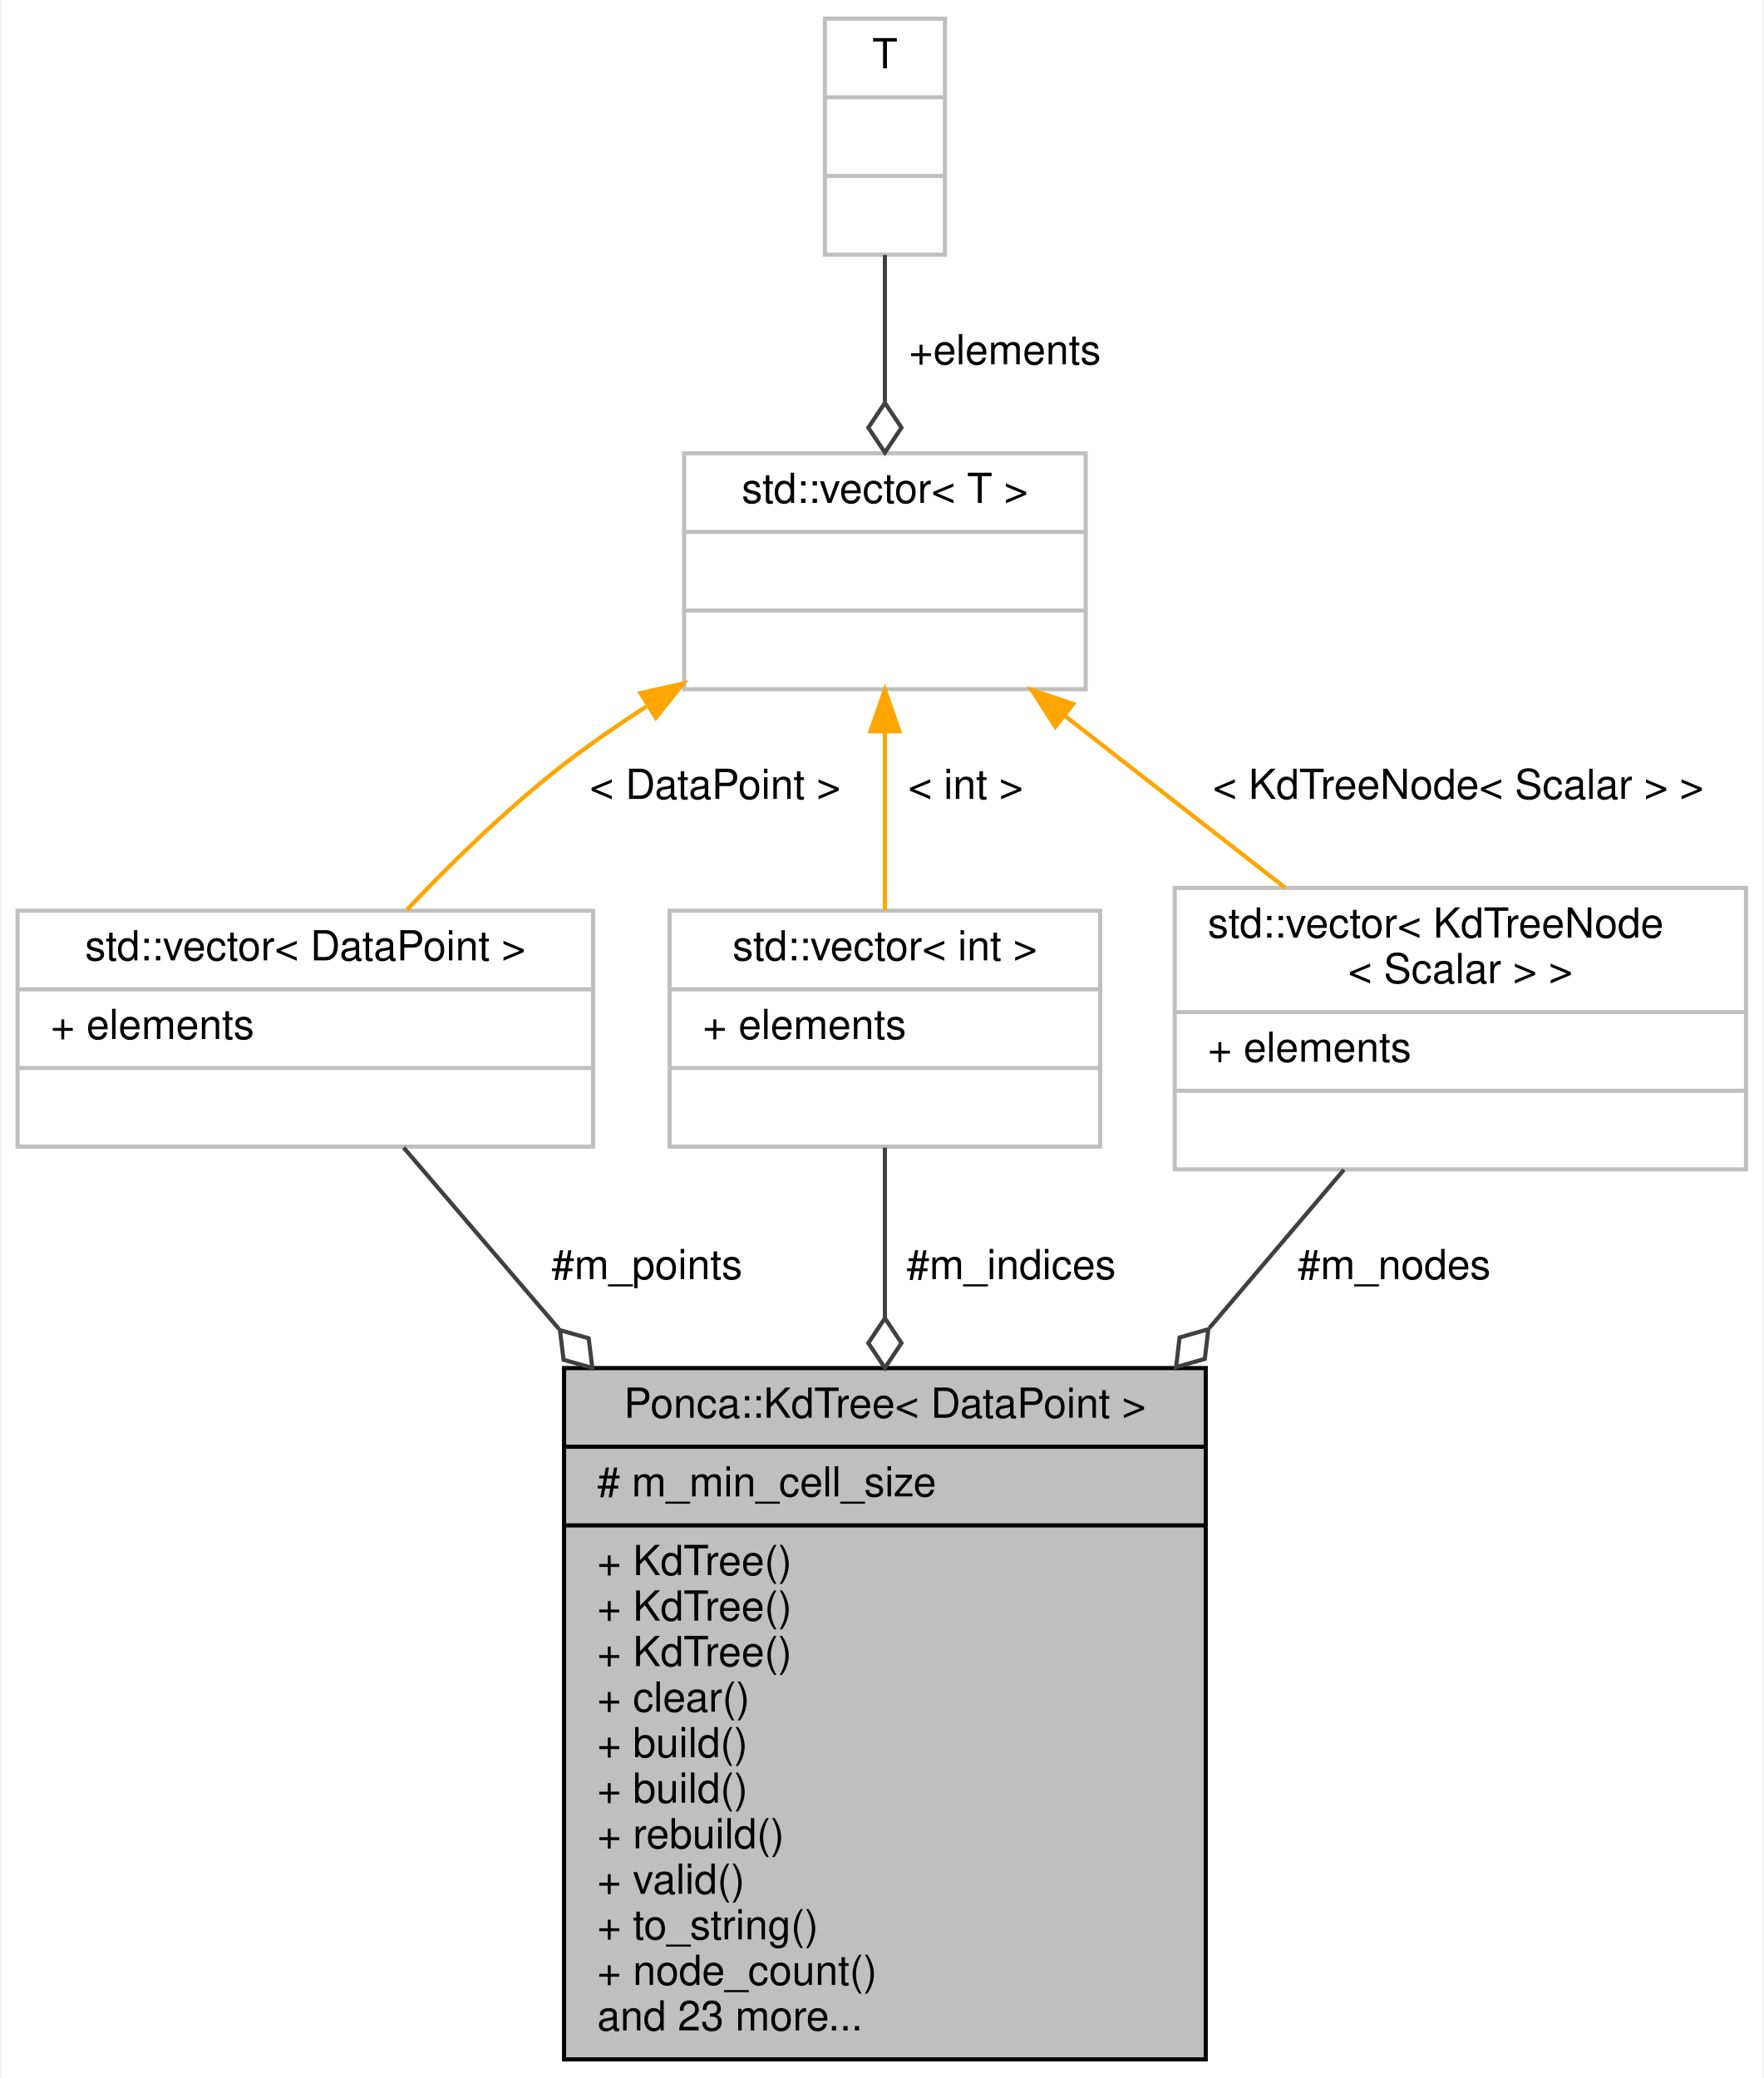
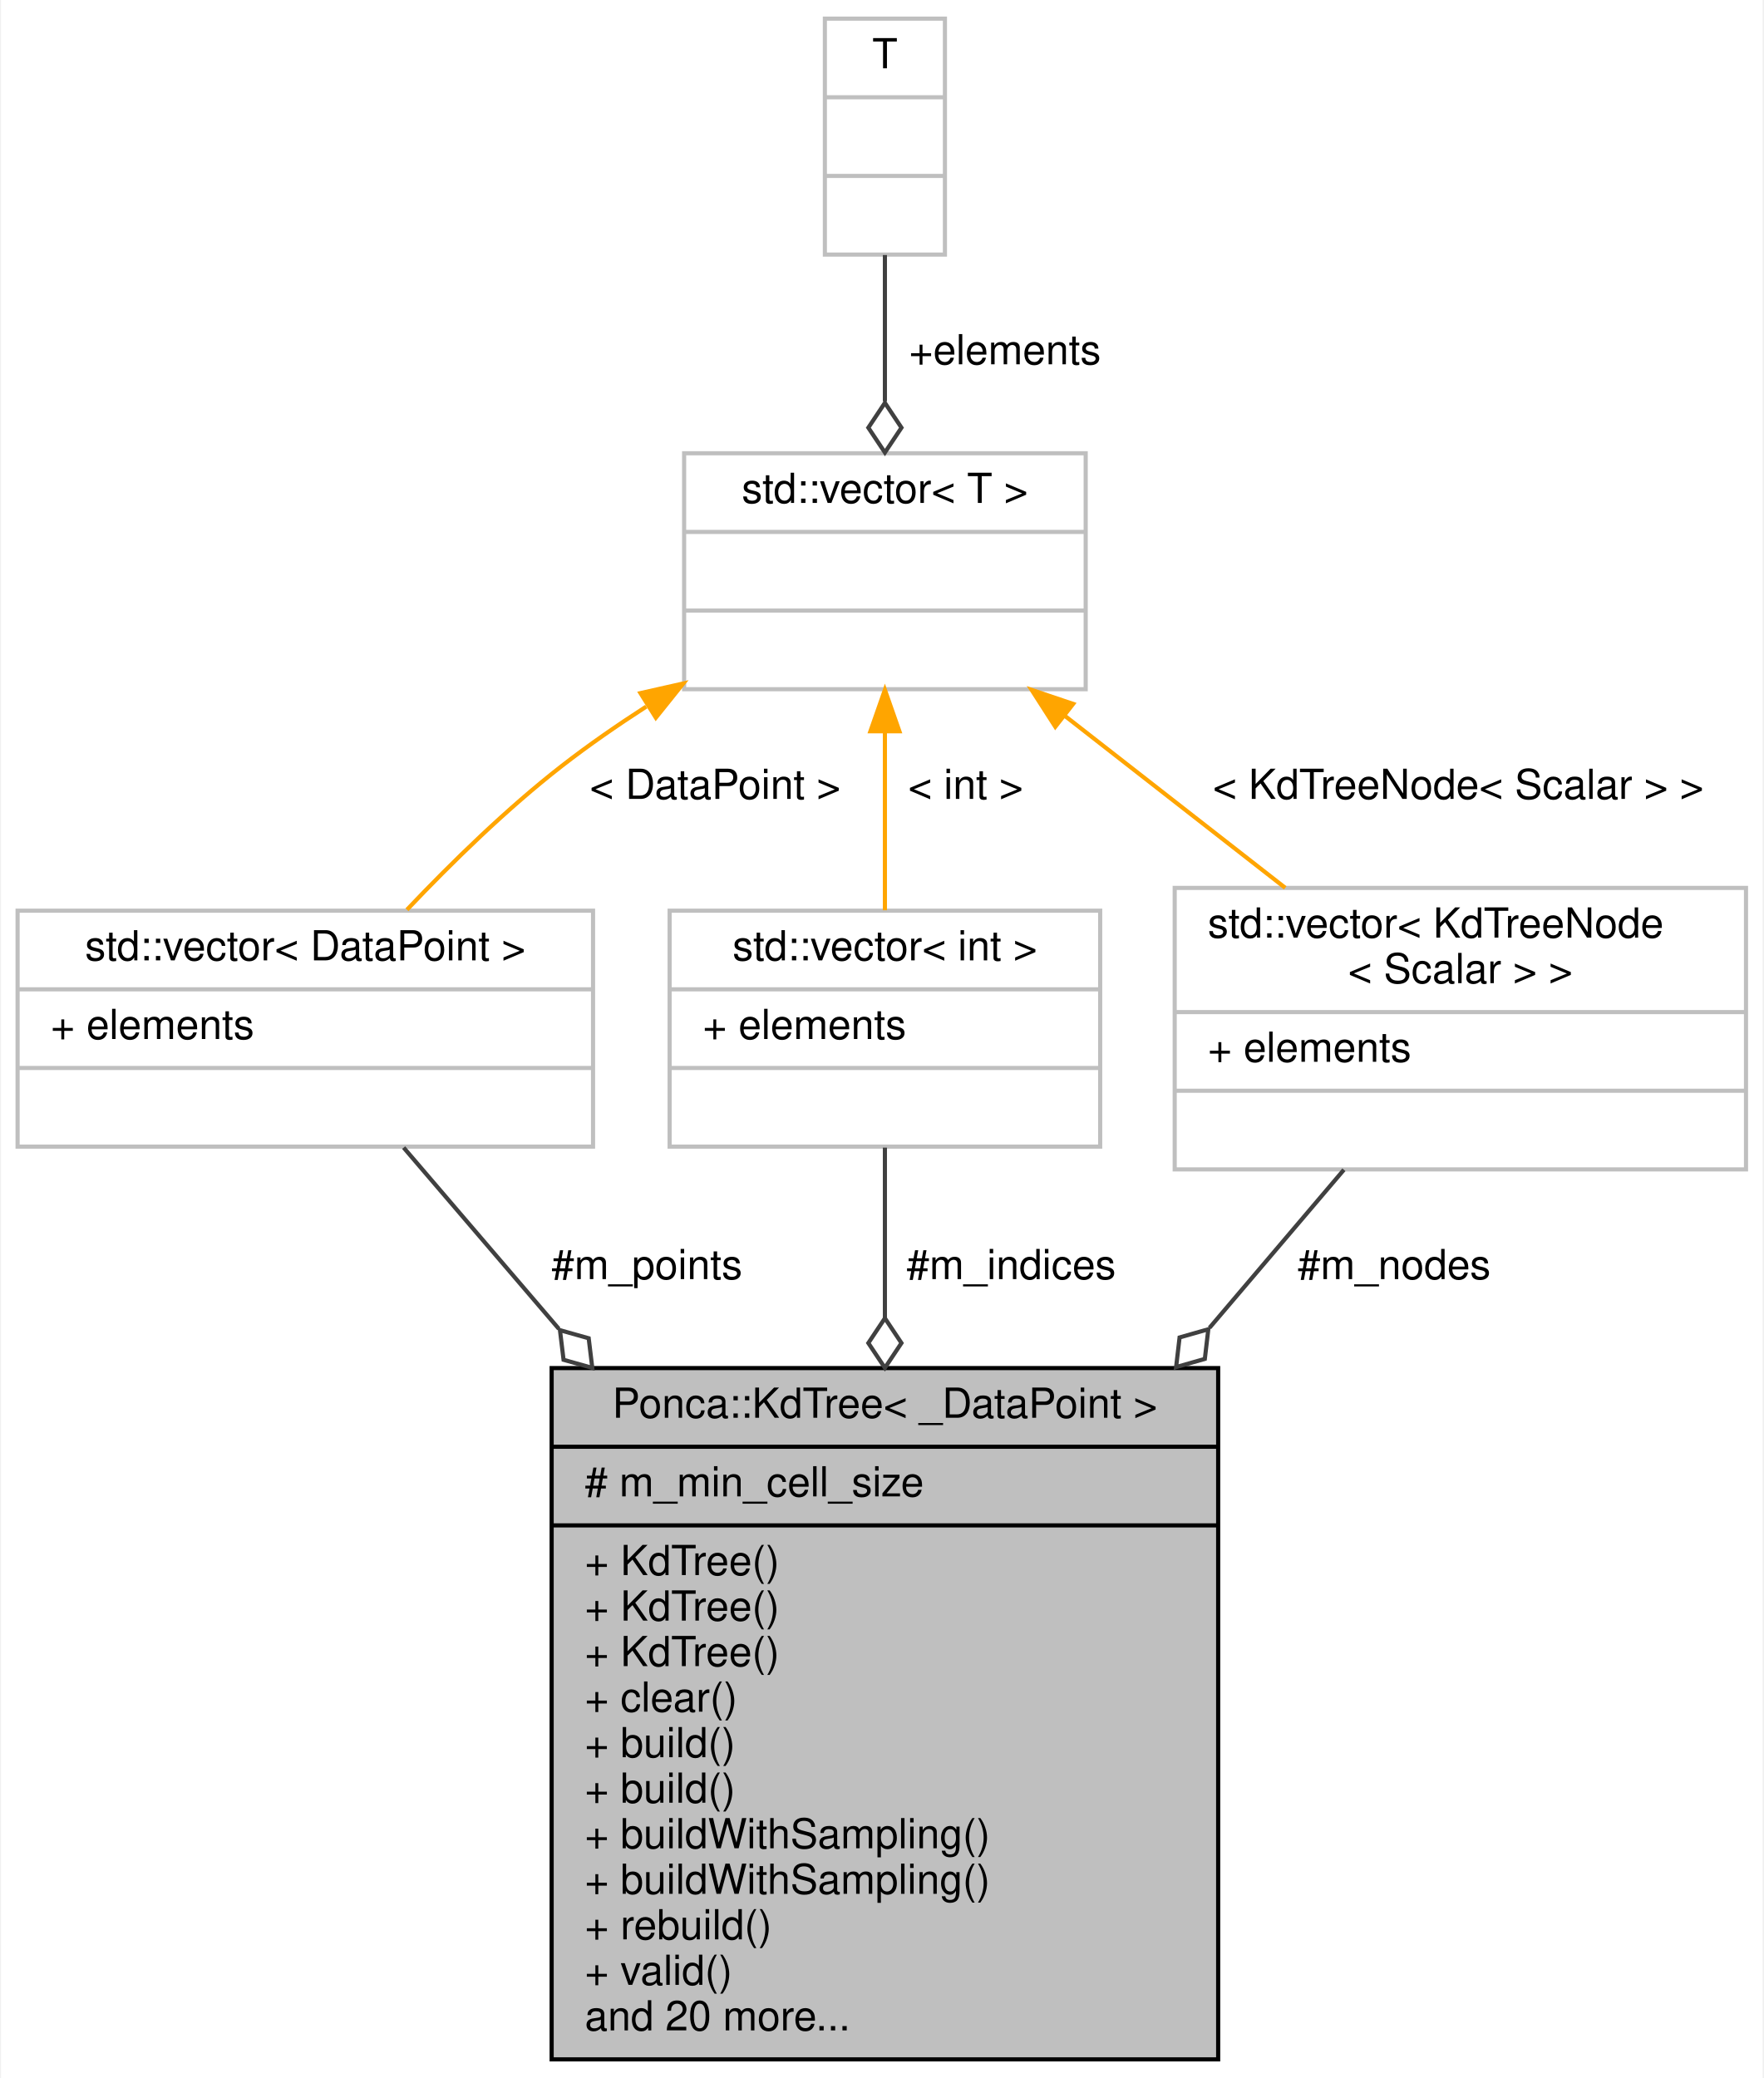
<svg xmlns="http://www.w3.org/2000/svg" xmlns:xlink="http://www.w3.org/1999/xlink" width="426pt" height="502pt" viewBox="0.00 0.00 425.50 502.00">
  <g id="graph0" class="graph" transform="scale(1 1) rotate(0) translate(4 498)">
    <polygon fill="white" stroke="transparent" points="-4,4 -4,-498 421.5,-498 421.5,4 -4,4" />
    <g id="node1" class="node">
      <g id="a_node1">
        <a xlink:title=" ">
-           <polygon fill="#bfbfbf" stroke="black" points="132,-0.5 132,-167.5 287,-167.5 287,-0.5 132,-0.5" />
-           <text text-anchor="middle" x="209.5" y="-155.5" font-family="Helvetica,sans-Serif" font-size="10.00">Ponca::KdTree&lt; DataPoint &gt;</text>
-           <polyline fill="none" stroke="black" points="132,-148.5 287,-148.5 " />
-           <text text-anchor="start" x="140" y="-136.5" font-family="Helvetica,sans-Serif" font-size="10.00"># m_min_cell_size</text>
-           <polyline fill="none" stroke="black" points="132,-129.5 287,-129.5 " />
-           <text text-anchor="start" x="140" y="-117.5" font-family="Helvetica,sans-Serif" font-size="10.00">+ KdTree()</text>
-           <text text-anchor="start" x="140" y="-106.5" font-family="Helvetica,sans-Serif" font-size="10.00">+ KdTree()</text>
-           <text text-anchor="start" x="140" y="-95.5" font-family="Helvetica,sans-Serif" font-size="10.00">+ KdTree()</text>
-           <text text-anchor="start" x="140" y="-84.5" font-family="Helvetica,sans-Serif" font-size="10.00">+ clear()</text>
-           <text text-anchor="start" x="140" y="-73.5" font-family="Helvetica,sans-Serif" font-size="10.00">+ build()</text>
-           <text text-anchor="start" x="140" y="-62.5" font-family="Helvetica,sans-Serif" font-size="10.00">+ build()</text>
-           <text text-anchor="start" x="140" y="-51.5" font-family="Helvetica,sans-Serif" font-size="10.00">+ rebuild()</text>
-           <text text-anchor="start" x="140" y="-40.5" font-family="Helvetica,sans-Serif" font-size="10.00">+ valid()</text>
-           <text text-anchor="start" x="140" y="-29.5" font-family="Helvetica,sans-Serif" font-size="10.00">+ to_string()</text>
-           <text text-anchor="start" x="140" y="-18.5" font-family="Helvetica,sans-Serif" font-size="10.00">+ node_count()</text>
-           <text text-anchor="start" x="140" y="-7.5" font-family="Helvetica,sans-Serif" font-size="10.00">and 23 more...</text>
+           <polygon fill="#bfbfbf" stroke="black" points="129,-0.5 129,-167.5 290,-167.5 290,-0.5 129,-0.5" />
+           <text text-anchor="middle" x="209.5" y="-155.5" font-family="Helvetica,sans-Serif" font-size="10.00">Ponca::KdTree&lt; _DataPoint &gt;</text>
+           <polyline fill="none" stroke="black" points="129,-148.5 290,-148.5 " />
+           <text text-anchor="start" x="137" y="-136.5" font-family="Helvetica,sans-Serif" font-size="10.00"># m_min_cell_size</text>
+           <polyline fill="none" stroke="black" points="129,-129.5 290,-129.5 " />
+           <text text-anchor="start" x="137" y="-117.5" font-family="Helvetica,sans-Serif" font-size="10.00">+ KdTree()</text>
+           <text text-anchor="start" x="137" y="-106.5" font-family="Helvetica,sans-Serif" font-size="10.00">+ KdTree()</text>
+           <text text-anchor="start" x="137" y="-95.5" font-family="Helvetica,sans-Serif" font-size="10.00">+ KdTree()</text>
+           <text text-anchor="start" x="137" y="-84.5" font-family="Helvetica,sans-Serif" font-size="10.00">+ clear()</text>
+           <text text-anchor="start" x="137" y="-73.5" font-family="Helvetica,sans-Serif" font-size="10.00">+ build()</text>
+           <text text-anchor="start" x="137" y="-62.5" font-family="Helvetica,sans-Serif" font-size="10.00">+ build()</text>
+           <text text-anchor="start" x="137" y="-51.5" font-family="Helvetica,sans-Serif" font-size="10.00">+ buildWithSampling()</text>
+           <text text-anchor="start" x="137" y="-40.5" font-family="Helvetica,sans-Serif" font-size="10.00">+ buildWithSampling()</text>
+           <text text-anchor="start" x="137" y="-29.5" font-family="Helvetica,sans-Serif" font-size="10.00">+ rebuild()</text>
+           <text text-anchor="start" x="137" y="-18.5" font-family="Helvetica,sans-Serif" font-size="10.00">+ valid()</text>
+           <text text-anchor="start" x="137" y="-7.5" font-family="Helvetica,sans-Serif" font-size="10.00">and 20 more...</text>
        </a>
      </g>
    </g>
    <g id="node2" class="node">
      <g id="a_node2">
        <a xlink:title=" ">
          <polygon fill="white" stroke="#bfbfbf" points="0,-221 0,-278 139,-278 139,-221 0,-221" />
          <text text-anchor="middle" x="69.5" y="-266" font-family="Helvetica,sans-Serif" font-size="10.00">std::vector&lt; DataPoint &gt;</text>
          <polyline fill="none" stroke="#bfbfbf" points="0,-259 139,-259 " />
          <text text-anchor="start" x="8" y="-247" font-family="Helvetica,sans-Serif" font-size="10.00">+ elements</text>
          <polyline fill="none" stroke="#bfbfbf" points="0,-240 139,-240 " />
          <text text-anchor="middle" x="69.5" y="-228" font-family="Helvetica,sans-Serif" font-size="10.00"> </text>
        </a>
      </g>
    </g>
    <g id="edge1" class="edge">
      <path fill="none" stroke="#404040" d="M93.25,-220.76C103.88,-208.35 117.08,-192.93 130.74,-176.98" />
      <polygon fill="none" stroke="#404040" points="131.01,-176.66 131.88,-169.5 138.82,-167.55 137.95,-174.7 131.01,-176.66" />
      <text text-anchor="middle" x="152" y="-189" font-family="Helvetica,sans-Serif" font-size="10.00"> #m_points</text>
    </g>
    <g id="node3" class="node">
      <g id="a_node3">
        <a xlink:title="STL class.">
          <polygon fill="white" stroke="#bfbfbf" points="161,-331.5 161,-388.5 258,-388.5 258,-331.5 161,-331.5" />
          <text text-anchor="middle" x="209.5" y="-376.5" font-family="Helvetica,sans-Serif" font-size="10.00">std::vector&lt; T &gt;</text>
          <polyline fill="none" stroke="#bfbfbf" points="161,-369.5 258,-369.5 " />
          <text text-anchor="middle" x="209.5" y="-357.5" font-family="Helvetica,sans-Serif" font-size="10.00"> </text>
          <polyline fill="none" stroke="#bfbfbf" points="161,-350.5 258,-350.5 " />
          <text text-anchor="middle" x="209.5" y="-338.5" font-family="Helvetica,sans-Serif" font-size="10.00"> </text>
        </a>
      </g>
    </g>
    <g id="edge2" class="edge">
      <path fill="none" stroke="orange" d="M151.86,-327.31C144.82,-322.77 137.87,-317.95 131.5,-313 118.23,-302.68 104.92,-289.69 94.05,-278.23" />
      <polygon fill="orange" stroke="orange" points="150.46,-330.56 160.8,-332.89 154.17,-324.62 150.46,-330.56" />
      <text text-anchor="middle" x="168.5" y="-305" font-family="Helvetica,sans-Serif" font-size="10.00"> &lt; DataPoint &gt;</text>
    </g>
    <g id="node5" class="node">
      <g id="a_node5">
        <a xlink:title=" ">
          <polygon fill="white" stroke="#bfbfbf" points="157.5,-221 157.5,-278 261.5,-278 261.5,-221 157.5,-221" />
          <text text-anchor="middle" x="209.5" y="-266" font-family="Helvetica,sans-Serif" font-size="10.00">std::vector&lt; int &gt;</text>
          <polyline fill="none" stroke="#bfbfbf" points="157.5,-259 261.5,-259 " />
          <text text-anchor="start" x="165.5" y="-247" font-family="Helvetica,sans-Serif" font-size="10.00">+ elements</text>
          <polyline fill="none" stroke="#bfbfbf" points="157.5,-240 261.5,-240 " />
          <text text-anchor="middle" x="209.5" y="-228" font-family="Helvetica,sans-Serif" font-size="10.00"> </text>
        </a>
      </g>
    </g>
    <g id="edge5" class="edge">
      <path fill="none" stroke="orange" d="M209.5,-320.94C209.5,-306.83 209.5,-291.11 209.5,-278.11" />
      <polygon fill="orange" stroke="orange" points="206,-321.34 209.5,-331.34 213,-321.34 206,-321.34" />
      <text text-anchor="middle" x="229" y="-305" font-family="Helvetica,sans-Serif" font-size="10.00"> &lt; int &gt;</text>
    </g>
    <g id="node6" class="node">
      <g id="a_node6">
        <a xlink:title=" ">
          <polygon fill="white" stroke="#bfbfbf" points="279.5,-215.5 279.5,-283.5 417.5,-283.5 417.5,-215.5 279.5,-215.5" />
          <text text-anchor="start" x="287.5" y="-271.5" font-family="Helvetica,sans-Serif" font-size="10.00">std::vector&lt; KdTreeNode</text>
          <text text-anchor="middle" x="348.5" y="-260.5" font-family="Helvetica,sans-Serif" font-size="10.00">&lt; Scalar &gt; &gt;</text>
          <polyline fill="none" stroke="#bfbfbf" points="279.5,-253.5 417.5,-253.5 " />
          <text text-anchor="start" x="287.5" y="-241.5" font-family="Helvetica,sans-Serif" font-size="10.00">+ elements</text>
          <polyline fill="none" stroke="#bfbfbf" points="279.5,-234.5 417.5,-234.5 " />
          <text text-anchor="middle" x="348.5" y="-222.5" font-family="Helvetica,sans-Serif" font-size="10.00"> </text>
        </a>
      </g>
    </g>
    <g id="edge7" class="edge">
      <path fill="none" stroke="orange" d="M253.04,-325.01C270,-311.77 289.36,-296.66 306.2,-283.52" />
      <polygon fill="orange" stroke="orange" points="250.66,-322.43 244.94,-331.34 254.97,-327.95 250.66,-322.43" />
      <text text-anchor="middle" x="348" y="-305" font-family="Helvetica,sans-Serif" font-size="10.00"> &lt; KdTreeNode&lt; Scalar &gt; &gt;</text>
    </g>
    <g id="node4" class="node">
      <g id="a_node4">
        <a xlink:title=" ">
          <polygon fill="white" stroke="#bfbfbf" points="195,-436.5 195,-493.5 224,-493.5 224,-436.5 195,-436.5" />
          <text text-anchor="middle" x="209.5" y="-481.5" font-family="Helvetica,sans-Serif" font-size="10.00">T</text>
          <polyline fill="none" stroke="#bfbfbf" points="195,-474.5 224,-474.5 " />
          <text text-anchor="middle" x="209.5" y="-462.5" font-family="Helvetica,sans-Serif" font-size="10.00"> </text>
          <polyline fill="none" stroke="#bfbfbf" points="195,-455.5 224,-455.5 " />
          <text text-anchor="middle" x="209.5" y="-443.5" font-family="Helvetica,sans-Serif" font-size="10.00"> </text>
        </a>
      </g>
    </g>
    <g id="edge3" class="edge">
      <path fill="none" stroke="#404040" d="M209.5,-436.4C209.5,-425.55 209.5,-412.87 209.5,-401.05" />
      <polygon fill="none" stroke="#404040" points="209.5,-400.68 205.5,-394.68 209.5,-388.68 213.5,-394.68 209.5,-400.68" />
      <text text-anchor="middle" x="238.5" y="-410" font-family="Helvetica,sans-Serif" font-size="10.00"> +elements</text>
    </g>
    <g id="edge4" class="edge">
      <path fill="none" stroke="#404040" d="M209.5,-220.76C209.5,-209.05 209.5,-194.65 209.5,-179.66" />
      <polygon fill="none" stroke="#404040" points="209.5,-179.55 205.5,-173.55 209.5,-167.55 213.5,-173.55 209.5,-179.55" />
      <text text-anchor="middle" x="240" y="-189" font-family="Helvetica,sans-Serif" font-size="10.00"> #m_indices</text>
    </g>
    <g id="edge6" class="edge">
      <path fill="none" stroke="#404040" d="M320.37,-215.41C310.77,-204.12 299.51,-190.87 287.91,-177.23" />
      <polygon fill="none" stroke="#404040" points="287.62,-176.88 280.68,-174.9 279.84,-167.74 286.78,-169.72 287.62,-176.88" />
      <text text-anchor="middle" x="332.5" y="-189" font-family="Helvetica,sans-Serif" font-size="10.00"> #m_nodes</text>
    </g>
  </g>
</svg>
